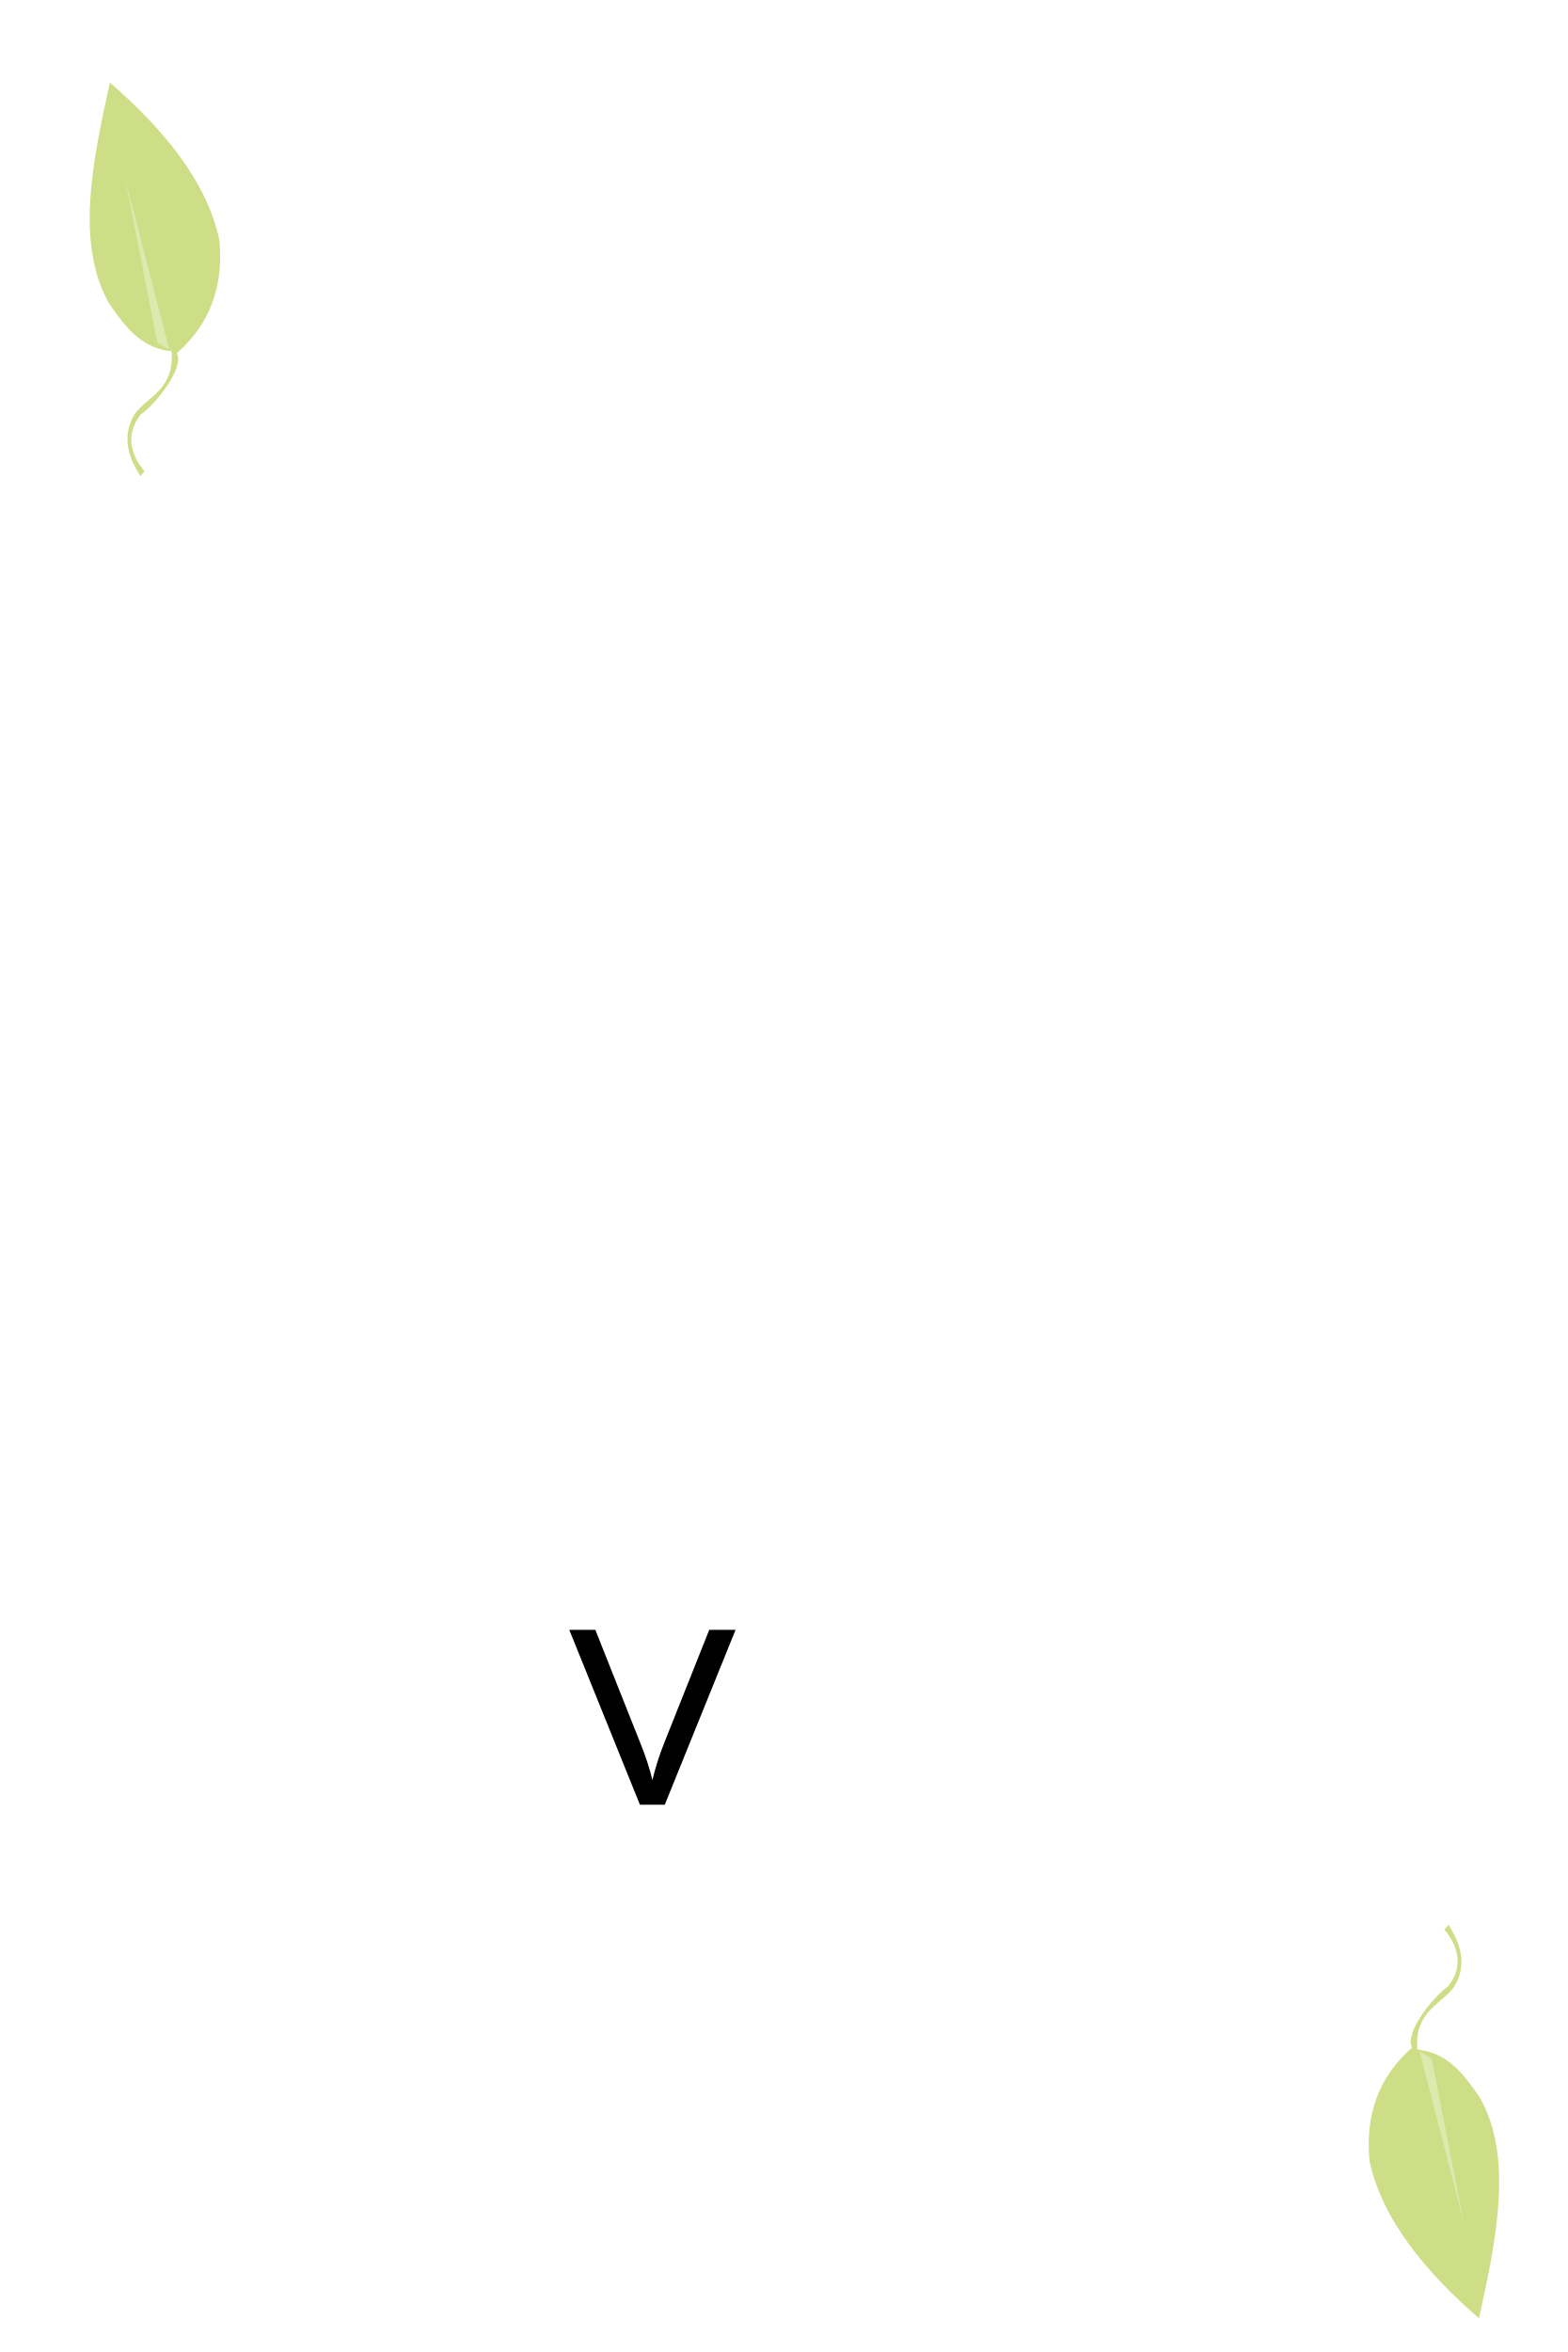
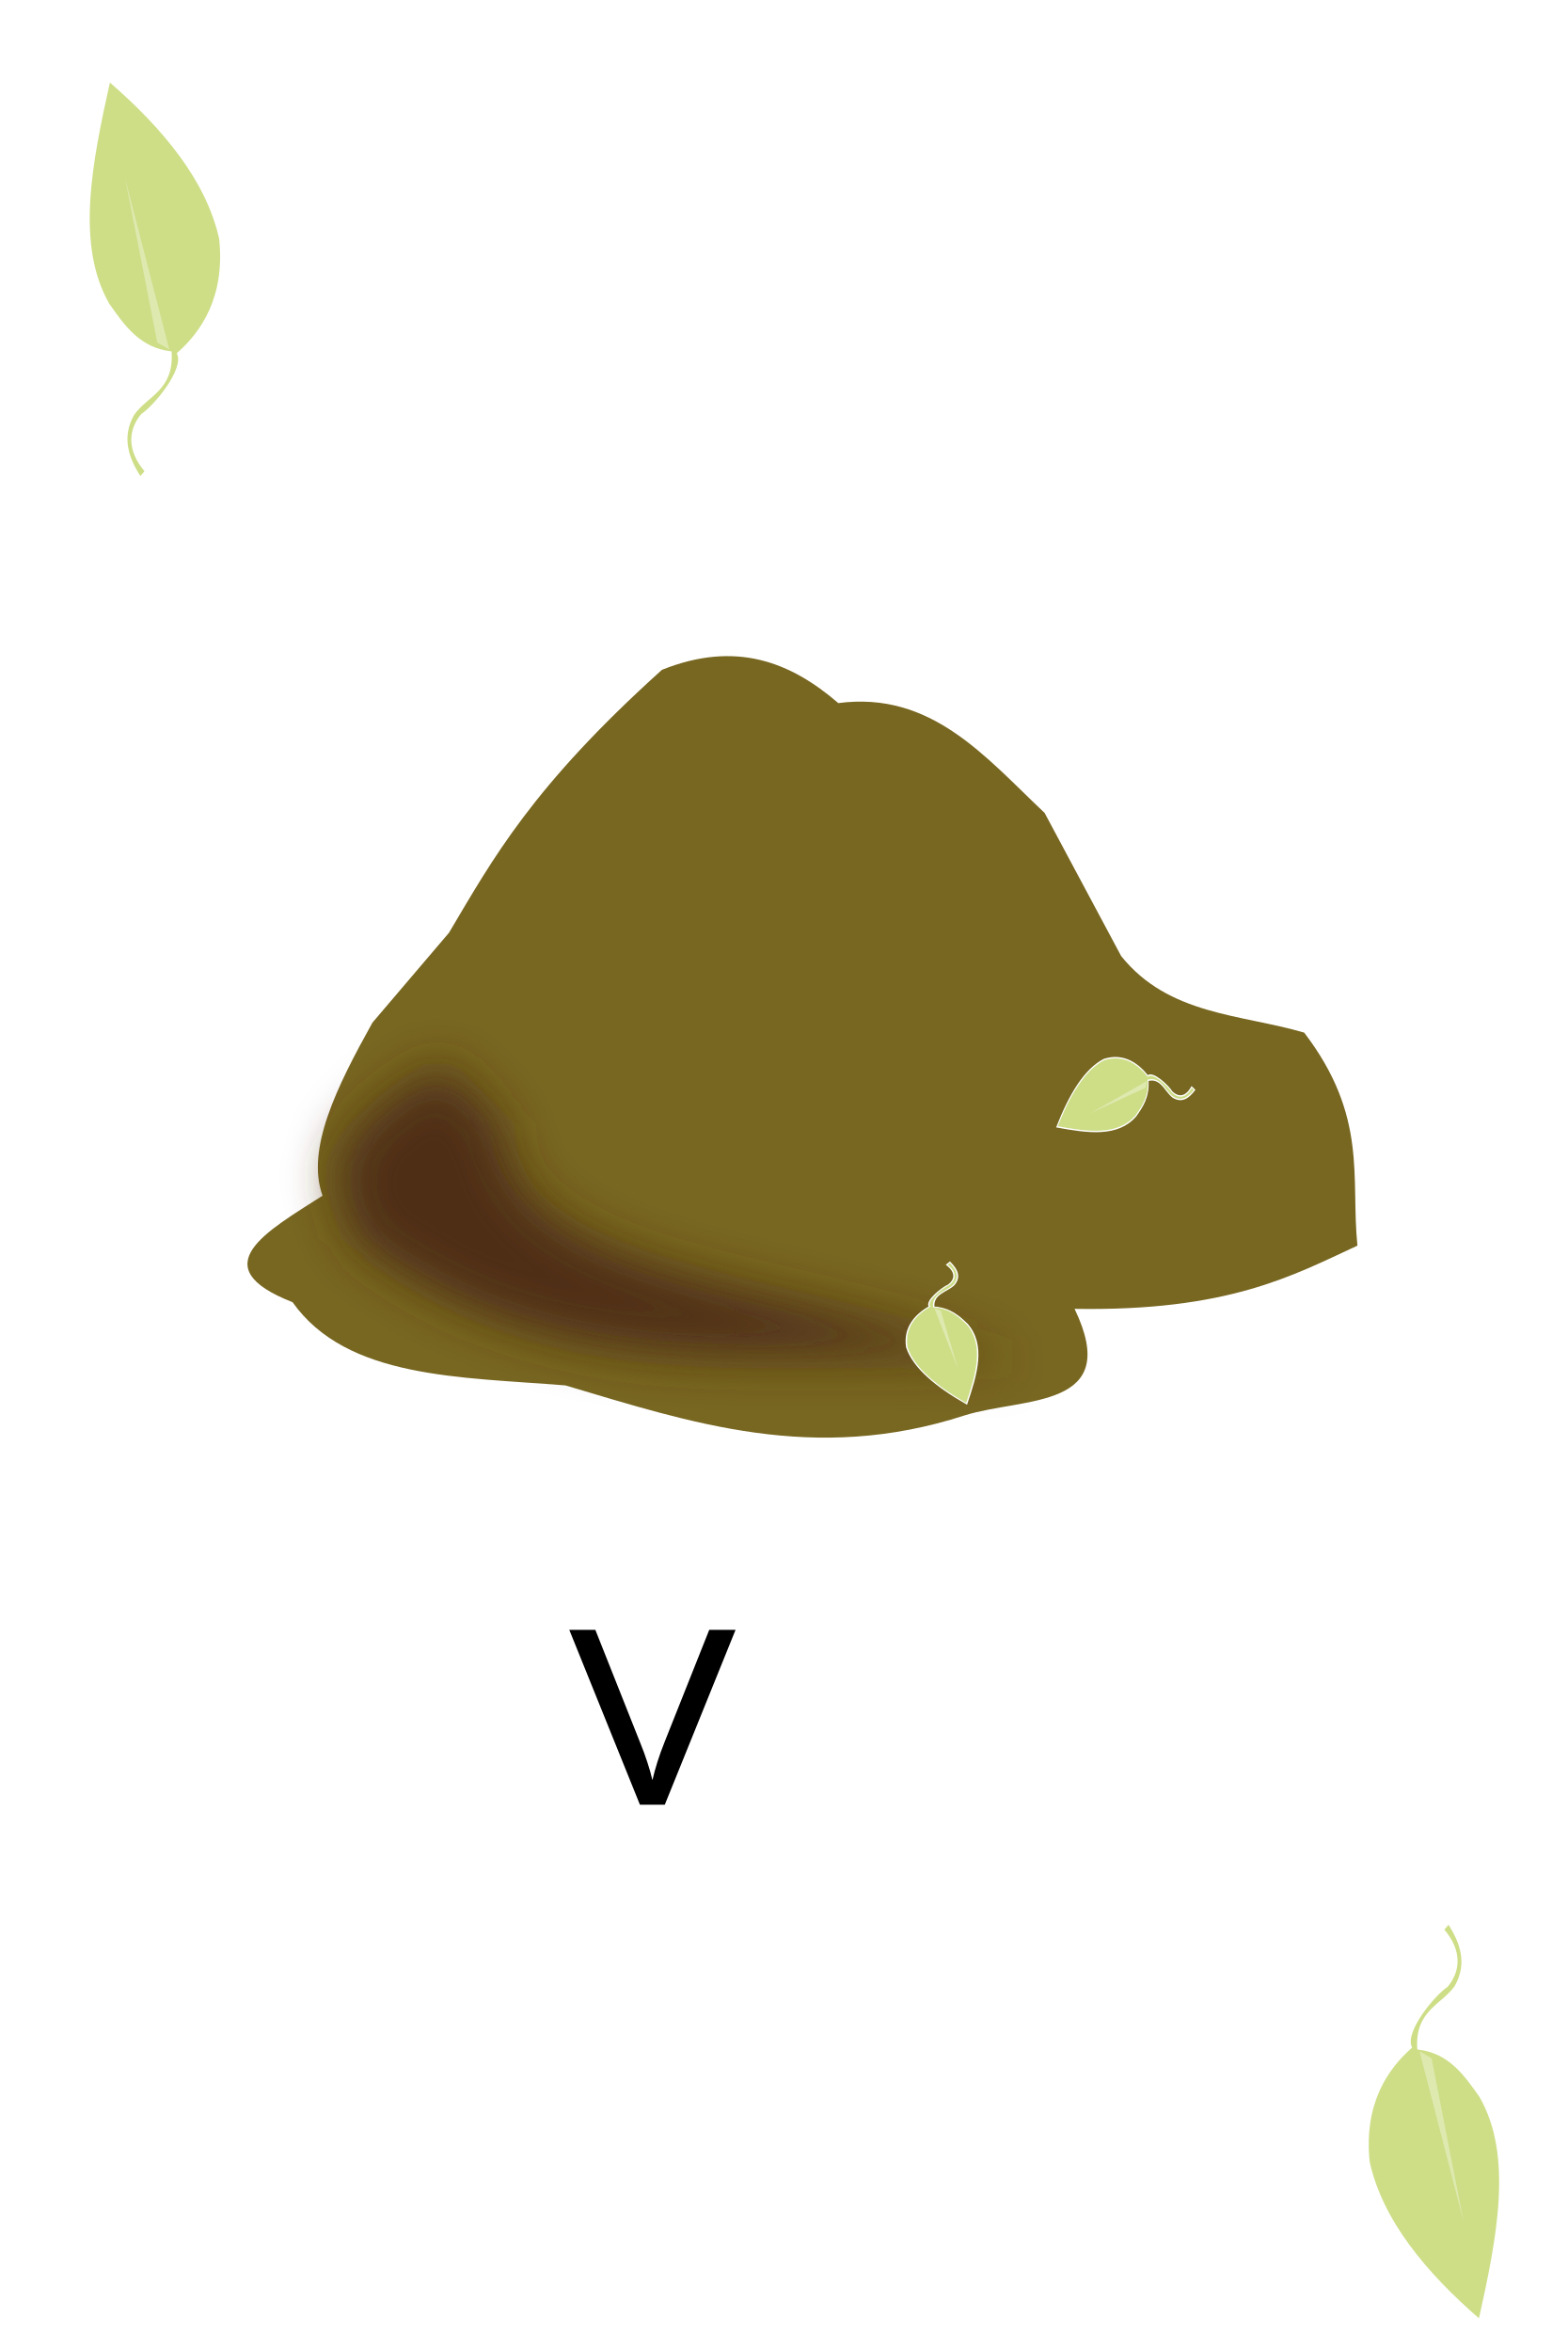
- <svg xmlns="http://www.w3.org/2000/svg" width="200" height="300" id="svg5382" version="1.1">
-   <defs id="defs5384" />
+ <svg xmlns="http://www.w3.org/2000/svg" xmlns:xlink="http://www.w3.org/1999/xlink" width="200" height="300" id="svg5382" version="1.1">
+   <defs id="defs5384">
+     <filter id="filter11151" x="-0.086" width="1.173" y="-0.196" height="1.393">
+       <feGaussianBlur stdDeviation="3.131" id="feGaussianBlur11153" />
+     </filter>
+   </defs>
  <g id="layer1" transform="translate(0,-752.3622)">
    <rect style="fill:#ffffff;stroke:none" id="rect5598" width="204.387" height="316.13" x="-2.691" y="746.839" />
    <g id="g5444" transform="matrix(0.3349987,0,0,0.3349987,-3.047926,493.8814)">
      <path id="path5203" d="m 62.497,953.684 c -4.799,-7.315 -7.839,-15.546 -2.676,-24.502 5.051,-7.165 15.018,-9.271 14.143,-23.353 -11.876,-1.478 -17.792,-9.922 -23.698,-18.376 -12.912,-22.581 -6.68,-53.79 0.382,-85.374 21.057,18.184 37.549,38.222 42.428,60.489 2.294,22.135 -6.882,35.545 -16.054,43.644 2.8,6.251 -9.177,20.417 -13.76,23.353 -4.453,5.31 -5.829,13.005 1.529,21.439 z" style="fill:#cdde87;stroke:#ffffff;stroke-width:1.001px;stroke-linecap:butt;stroke-linejoin:miter;stroke-opacity:1" />
      <path id="path5205" d="M 68.995,902.001 56.763,839.597 73.582,904.68 z" style="fill:#dde9af;stroke:none" />
    </g>
    <g id="g5444-8" transform="matrix(-0.3349987,0,0,-0.3349987,205.7514,1317.074)">
      <path id="path5203-4" d="m 62.497,953.684 c -4.799,-7.315 -7.839,-15.546 -2.676,-24.502 5.051,-7.165 15.018,-9.271 14.143,-23.353 -11.876,-1.478 -17.792,-9.922 -23.698,-18.376 -12.912,-22.581 -6.68,-53.79 0.382,-85.374 21.057,18.184 37.549,38.222 42.428,60.489 2.294,22.135 -6.882,35.545 -16.054,43.644 2.8,6.251 -9.177,20.417 -13.76,23.353 -4.453,5.31 -5.829,13.005 1.529,21.439 z" style="fill:#cdde87;stroke:#ffffff;stroke-width:1.001px;stroke-linecap:butt;stroke-linejoin:miter;stroke-opacity:1" />
      <path id="path5205-0" d="M 68.995,902.001 56.763,839.597 73.582,904.68 z" style="fill:#dde9af;stroke:none" />
    </g>
    <text xml:space="preserve" style="font-size:33.215px;font-style:normal;font-weight:normal;line-height:125%;letter-spacing:0px;word-spacing:0px;fill:#000000;fill-opacity:1;stroke:none;font-family:Sans" x="68.273" y="1045.232" id="text5494" transform="scale(1.063798,0.9400285)">
      <tspan id="tspan5496" x="68.273" y="1045.232">V</tspan>
    </text>
+     <path style="fill:#786721;stroke:none" d="m 41.146,904.874 c -7.069,4.528 -15.405,9.057 -3.821,13.585 6.926,9.776 21.368,9.529 34.812,10.613 15.944,4.734 31.705,10.075 50.944,3.821 7.499,-2.353 20.202,-0.701 14.01,-13.585 19.649,0.327 27.839,-4.247 36.086,-8.066 -0.888,-8.664 1.409,-16.417 -6.793,-27.17 -8.136,-2.372 -17.286,-2.21 -23.35,-9.764 l -9.764,-18.255 c -7.546,-7.125 -14.429,-15.576 -26.321,-14.01 -6.07,-5.228 -13.051,-8.028 -22.5,-4.245 -16.597,14.949 -21.556,24.08 -27.17,33.538 l -9.764,11.463 c -4.547,8.167 -8.503,16.137 -6.368,22.076 z" id="path3021" />
+     <path style="fill:#502d16;stroke:none;filter:url(#filter11151)" d="m 56.528,135.757 c -19.082,10.802 -12.712,15.947 -11.573,22.255 28.338,21.64 56.677,12.336 85.015,16.024 C 101.812,163.394 64.328,163.632 64.095,143.323 z" id="path10633" transform="translate(0,752.3622)" />
+     <g transform="matrix(-0.1799179,0,0,-0.1191649,132.4306,1027.005)" id="g10635">
+       <path style="fill:#cdde87;stroke:#ffffff;stroke-width:1.001px;stroke-linecap:butt;stroke-linejoin:miter;stroke-opacity:1" d="m 62.497,953.684 c -4.799,-7.315 -7.839,-15.546 -2.676,-24.502 5.051,-7.165 15.018,-9.271 14.143,-23.353 -11.876,-1.478 -17.792,-9.922 -23.698,-18.376 -12.912,-22.581 -6.68,-53.79 0.382,-85.374 21.057,18.184 37.549,38.222 42.428,60.489 2.294,22.135 -6.882,35.545 -16.054,43.644 2.8,6.251 -9.177,20.417 -13.76,23.353 -4.453,5.31 -5.829,13.005 1.529,21.439 z" id="path10637" />
+       <path style="fill:#dde9af;stroke:none" d="M 68.995,902.001 56.763,839.597 73.582,904.68 z" id="path10639" />
+     </g>
+     <use x="0" y="0" xlink:href="#g10635" id="use10641" transform="matrix(0.1444479,0.9895124,-0.9895124,0.1444479,1038.682,639.5245)" width="200" height="300" />
  </g>
</svg>
